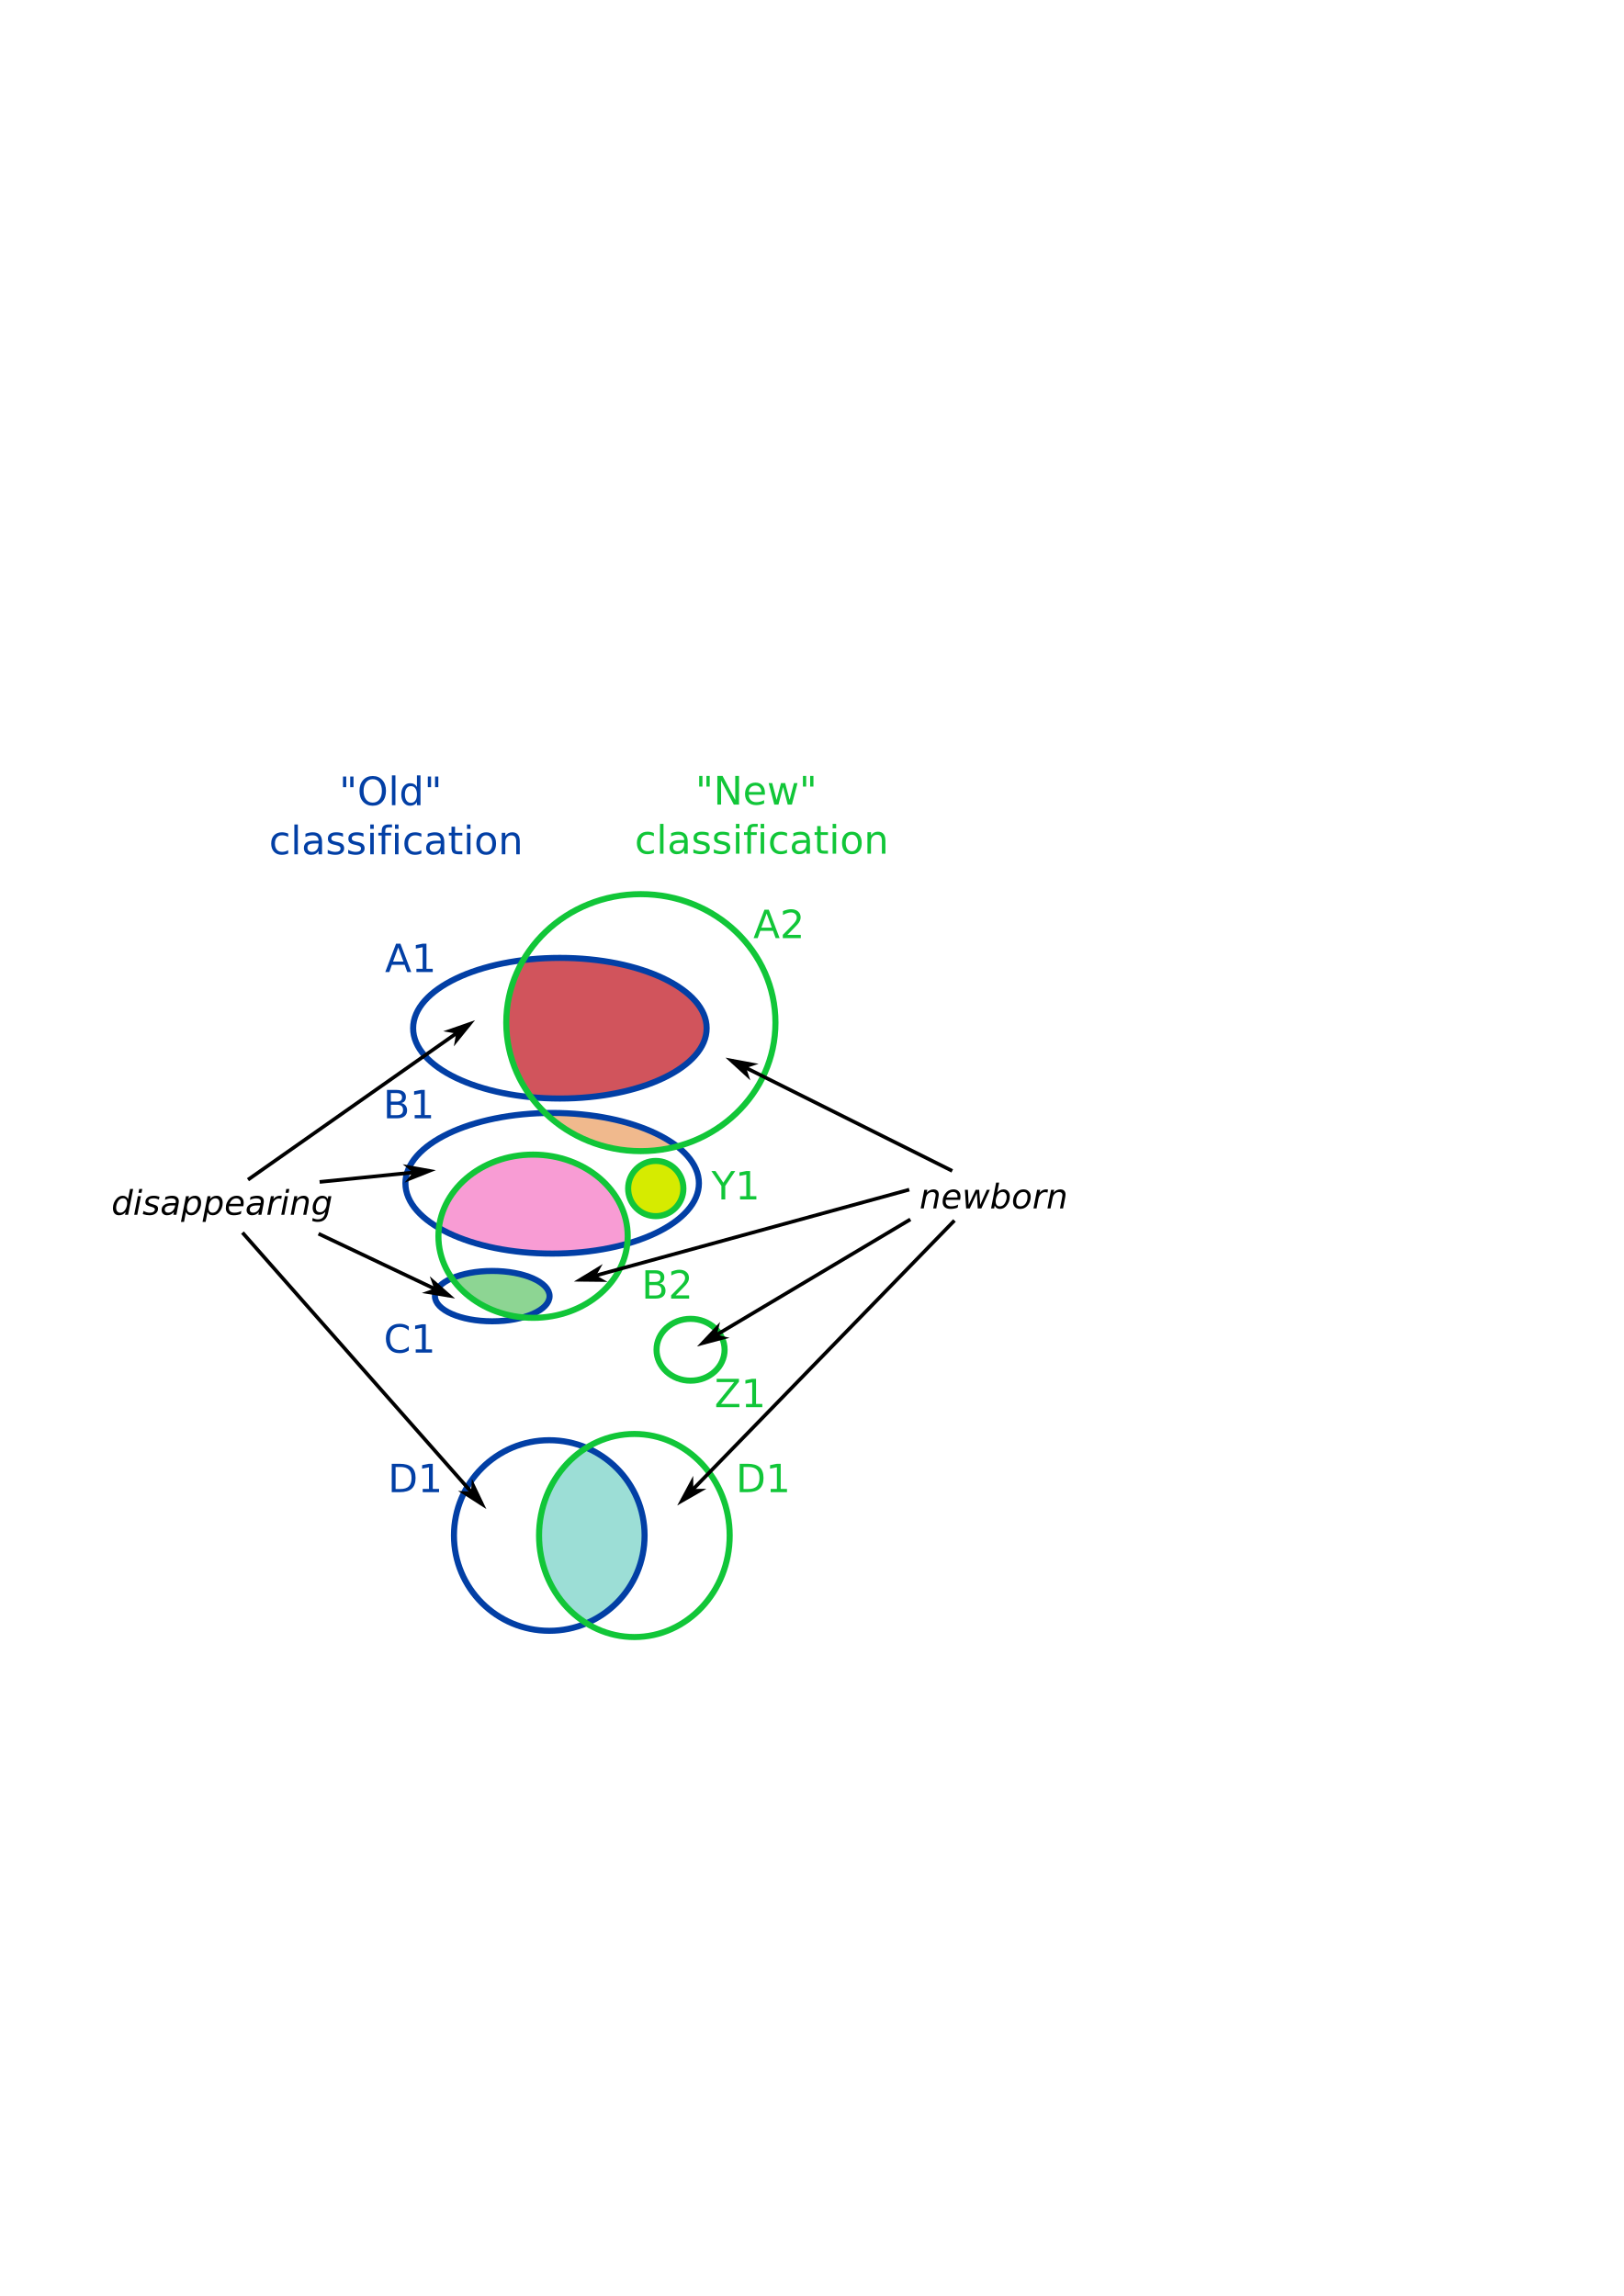
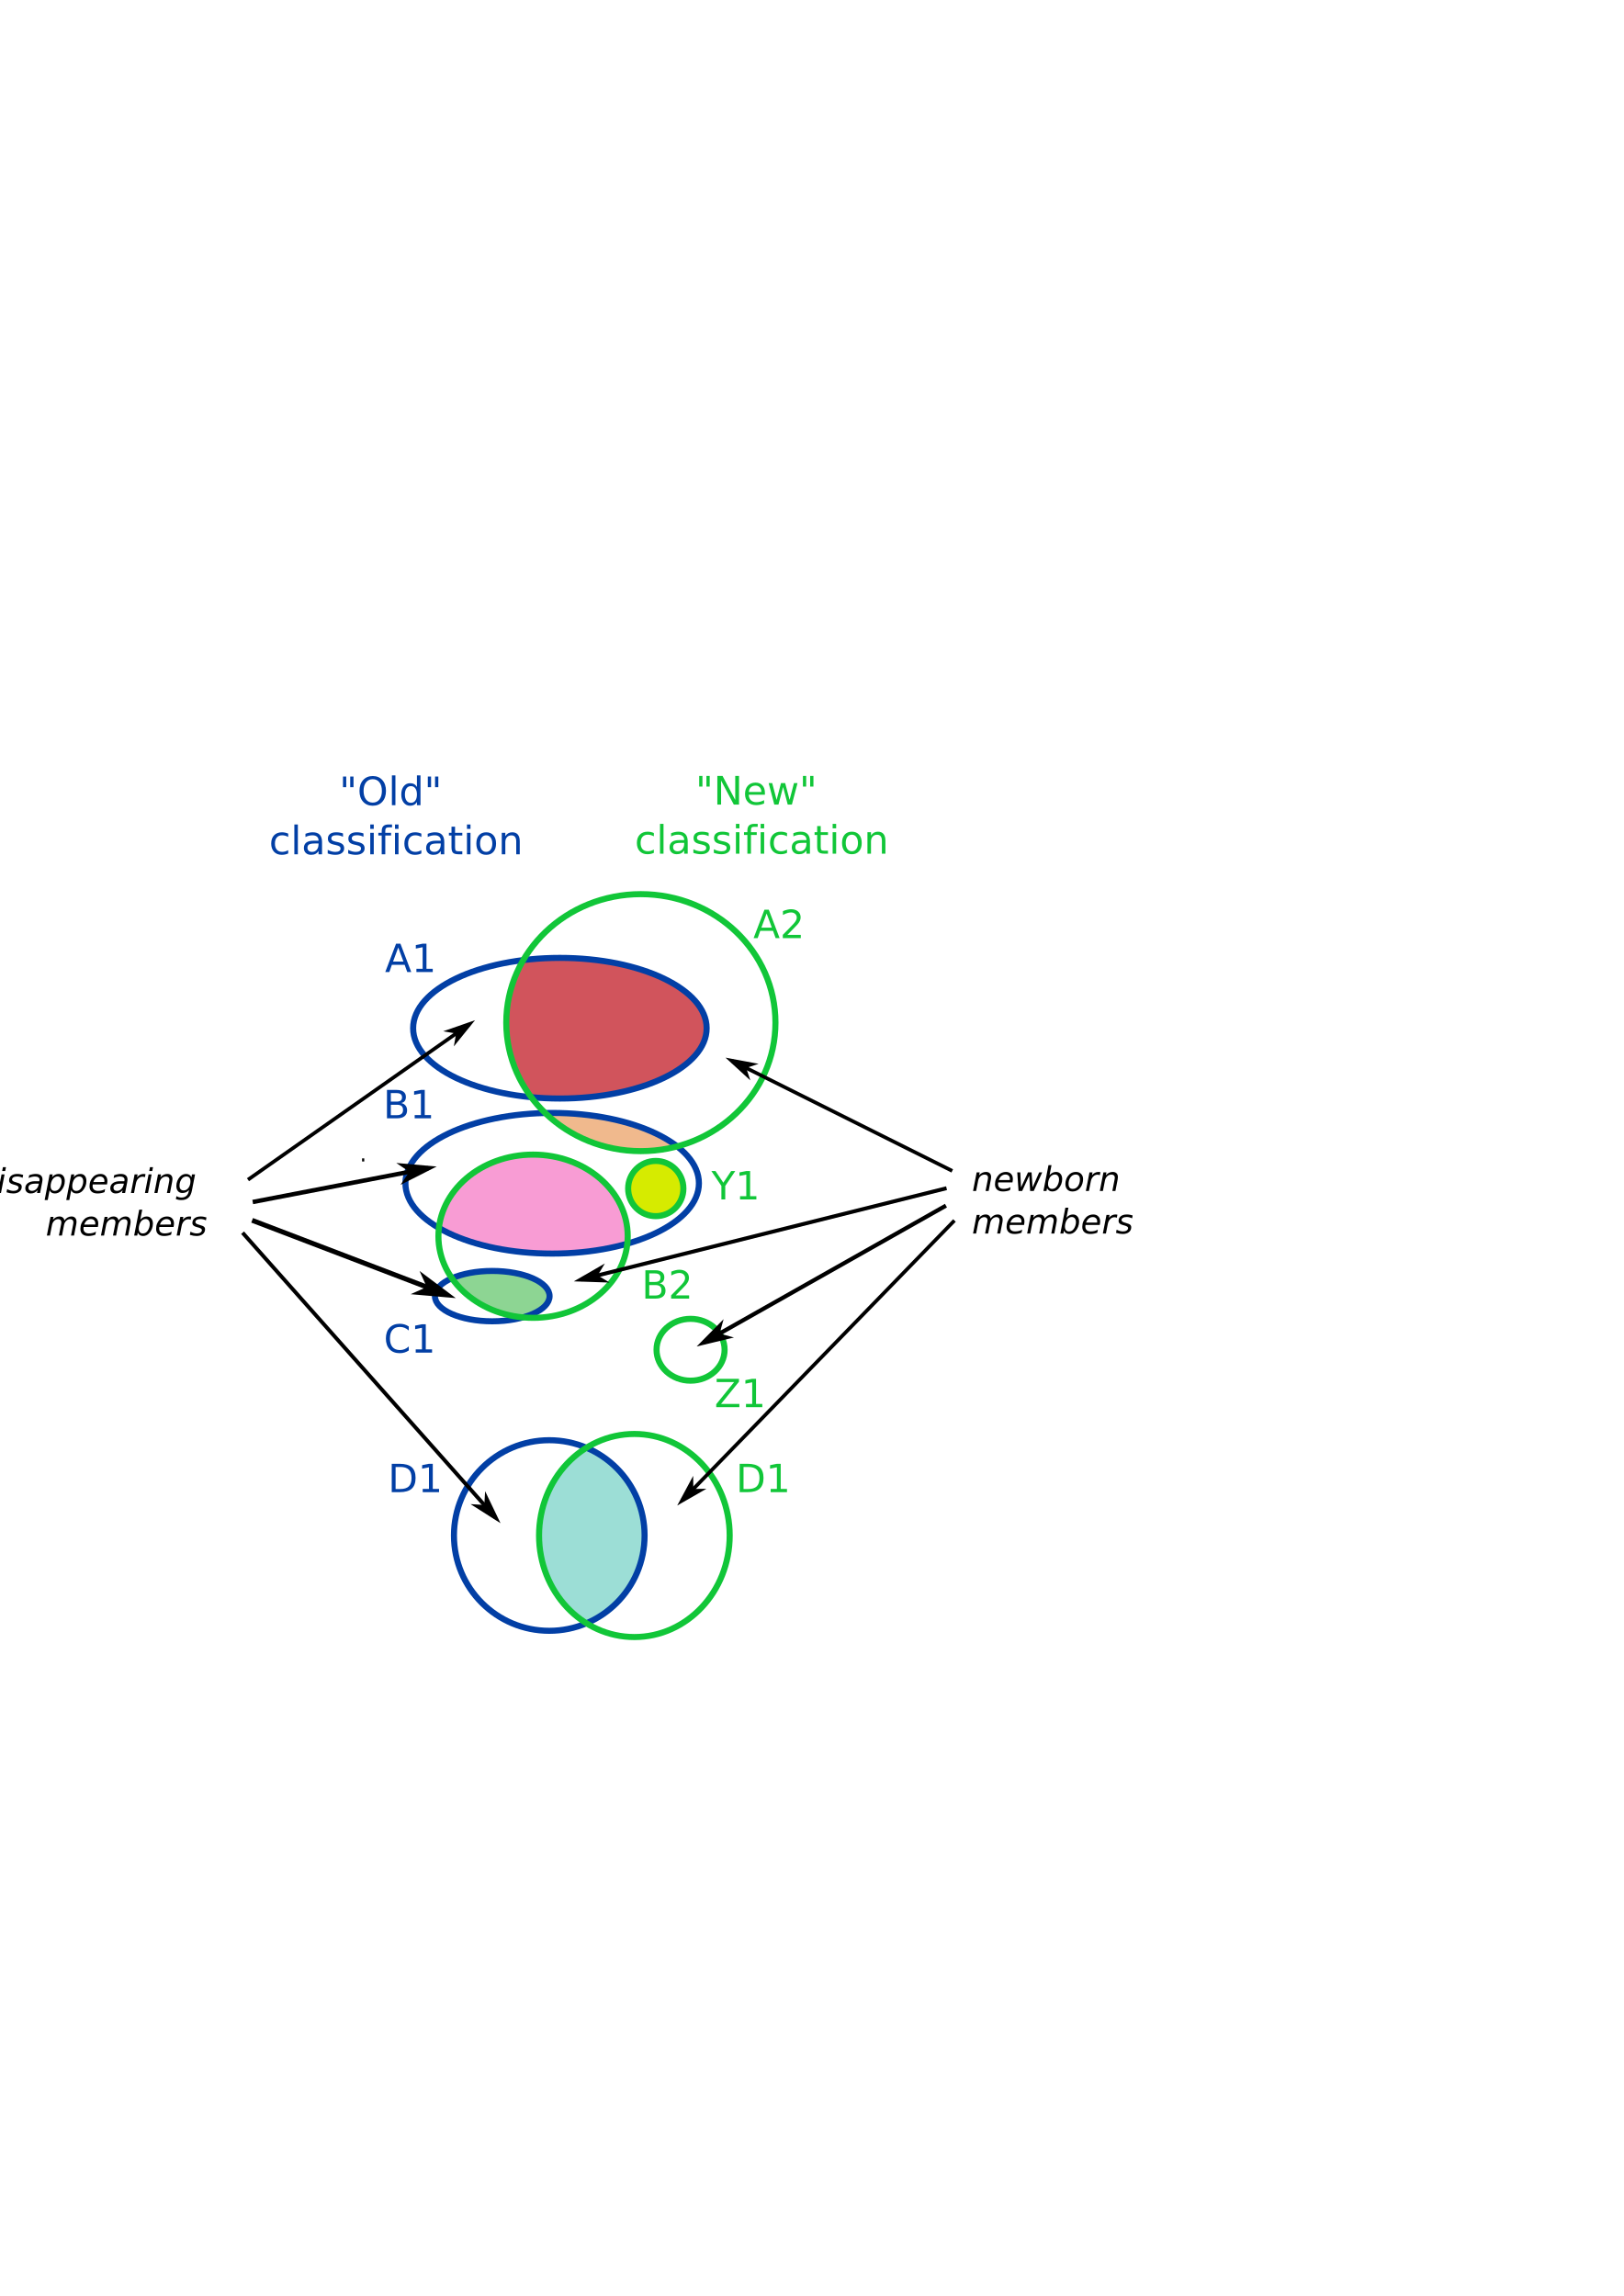
<svg xmlns="http://www.w3.org/2000/svg" width="744.094" height="1052.362" id="svg2" version="1.1">
  <defs id="defs4">
    <marker orient="auto" refY="0.0" refX="0.0" id="Arrow1Mend" style="overflow:visible;">
      <path id="path3810" d="M 0.0,0.0 L 5.0,-5.0 L -12.5,0.0 L 5.0,5.0 L 0.0,0.0 z " style="fill-rule:evenodd;stroke:#000000;stroke-width:1.0pt;marker-start:none;" transform="scale(0.4) rotate(180) translate(10,0)" />
    </marker>
    <marker orient="auto" refY="0.0" refX="0.0" id="Arrow1Lend" style="overflow:visible;">
      <path id="path3804" d="M 0.0,0.0 L 5.0,-5.0 L -12.5,0.0 L 5.0,5.0 L 0.0,0.0 z " style="fill-rule:evenodd;stroke:#000000;stroke-width:1.0pt;marker-start:none;" transform="scale(0.8) rotate(180) translate(12.5,0)" />
    </marker>
    <marker orient="auto" refY="0" refX="0" id="Arrow1Mend-0" style="overflow:visible">
      <path id="path3810-7" d="M 0,0 5,-5 -12.5,0 5,5 0,0 z" style="fill-rule:evenodd;stroke:#000000;stroke-width:1pt;marker-start:none" transform="matrix(-0.4,0,0,-0.4,-4,0)" />
    </marker>
    <marker orient="auto" refY="0" refX="0" id="marker4701" style="overflow:visible">
      <path id="path4703" d="M 0,0 5,-5 -12.5,0 5,5 0,0 z" style="fill-rule:evenodd;stroke:#000000;stroke-width:1pt;marker-start:none" transform="matrix(-0.4,0,0,-0.4,-4,0)" />
    </marker>
    <marker orient="auto" refY="0" refX="0" id="Arrow1Mend-1" style="overflow:visible">
      <path id="path3810-2" d="M 0,0 5,-5 -12.5,0 5,5 0,0 z" style="fill-rule:evenodd;stroke:#000000;stroke-width:1pt;marker-start:none" transform="matrix(-0.4,0,0,-0.4,-4,0)" />
    </marker>
    <marker orient="auto" refY="0" refX="0" id="Arrow1Mend-16" style="overflow:visible">
      <path id="path3810-4" d="M 0,0 5,-5 -12.5,0 5,5 0,0 z" style="fill-rule:evenodd;stroke:#000000;stroke-width:1pt;marker-start:none" transform="matrix(-0.4,0,0,-0.4,-4,0)" />
    </marker>
    <marker orient="auto" refY="0" refX="0" id="Arrow1Mend-2" style="overflow:visible">
      <path id="path3810-1" d="M 0,0 5,-5 -12.5,0 5,5 0,0 z" style="fill-rule:evenodd;stroke:#000000;stroke-width:1pt;marker-start:none" transform="matrix(-0.4,0,0,-0.4,-4,0)" />
    </marker>
    <marker orient="auto" refY="0" refX="0" id="Arrow1Mend-4" style="overflow:visible">
      <path id="path3810-0" d="M 0,0 5,-5 -12.5,0 5,5 0,0 z" style="fill-rule:evenodd;stroke:#000000;stroke-width:1pt;marker-start:none" transform="matrix(-0.4,0,0,-0.4,-4,0)" />
    </marker>
  </defs>
  <g id="layer1">
    <path style="fill:#9cded6;fill-opacity:1;stroke:#9cded6;stroke-opacity:1" d="m 268.982,663.567 c -12.999,8.062 -21.719,23.039 -21.719,40.219 0,17.164 8.709,32.151 21.688,40.219 15.657,-6.64 26.656,-22.14 26.656,-40.219 0,-18.068 -10.982,-33.573 -26.625,-40.219 z" id="path3590-5-4-5" />
    <path style="fill:#8dd593;fill-opacity:1;stroke:#8dd593;stroke-opacity:1" d="m 225.465,582.478 c -7.208,0 -13.754,1.278 -18.5,3.344 6.835,9.803 18.722,16.672 32.562,17.938 7.324,-2.048 12.188,-5.653 12.188,-9.75 0,-6.373 -11.745,-11.531 -26.25,-11.531 z" id="path3596-66" />
    <path style="fill:#f89cd4;fill-opacity:1;stroke:#f89cd4;stroke-opacity:1" d="m 244.291,529.406 c -22.471,0 -40.952,14.748 -43.156,33.625 12.335,7.164 31.014,11.75 51.906,11.75 12.587,0 24.364,-1.678 34.438,-4.562 0.118,-1.125 0.188,-2.255 0.188,-3.406 0,-20.659 -19.419,-37.406 -43.375,-37.406 z" id="path3590-3" />
    <path style="fill:#f0b98d;fill-opacity:1;stroke:#f0b98d;stroke-opacity:1" d="m 253.455,510.264 c -1.067,0 -2.133,0.008 -3.188,0.031 11.179,10.784 26.666,17.469 43.812,17.469 5.765,0 11.332,-0.775 16.625,-2.188 -11.844,-9.198 -33.043,-15.312 -57.25,-15.312 z" id="path3590-8" />
    <path style="fill:#d1545c;fill-opacity:1;stroke:none" d="m 256.201,438.746 c -5.792,0 -11.418,0.371 -16.781,1.031 -4.961,8.484 -7.812,18.249 -7.812,28.656 0,12.733 4.274,24.523 11.469,34.156 4.243,0.402 8.635,0.625 13.125,0.625 37.142,0 67.25,-14.417 67.25,-32.219 0,-17.802 -30.108,-32.25 -67.25,-32.25 z" id="path3590-5-3" />
    <path style="fill:none;stroke:#023fa5;stroke-width:5;stroke-miterlimit:4;stroke-opacity:1;stroke-dasharray:none;stroke-dashoffset:0" id="path3590" d="m 365.714,525.934 a 120.714,57.857 0 1 1 -241.429,0 120.714,57.857 0 1 1 241.429,0 z" transform="matrix(0.5571143,0,0,0.5571143,116.5506,249.3349)" />
    <path style="fill:none;stroke:#023fa5;stroke-width:5;stroke-miterlimit:4;stroke-opacity:1;stroke-dasharray:none;stroke-dashoffset:0" id="path3626" d="m 548.571,773.076 a 47.143,20.714 0 1 1 -94.286,0 47.143,20.714 0 1 1 94.286,0 z" transform="matrix(0.5571143,0,0,0.5571143,-53.76717,163.3801)" />
    <path style="fill:none;stroke:#11c638;stroke-width:5;stroke-miterlimit:4;stroke-opacity:1;stroke-dasharray:none;stroke-dashoffset:0" id="path3596" d="m 498.571,730.934 a 77.857,67.143 0 1 1 -155.714,0 77.857,67.143 0 1 1 155.714,0 z" transform="matrix(0.5571143,0,0,0.5571143,9.903031,159.4007)" />
    <text xml:space="preserve" style="font-size:7.8px;font-style:normal;font-weight:normal;fill:#0000ff;fill-opacity:1;stroke:none;font-family:Bitstream Vera Sans" x="175.591" y="512.565" id="text3598-8">
      <tspan id="tspan3600-2" x="175.591" y="512.565" style="font-size:17.828px;fill:#023fa5;fill-opacity:1">B1</tspan>
    </text>
    <text xml:space="preserve" style="font-size:7.8px;font-style:normal;font-weight:normal;fill:#0000ff;fill-opacity:1;stroke:none;font-family:Bitstream Vera Sans" x="175.844" y="619.977" id="text3598-85">
      <tspan id="tspan3600-0" x="175.844" y="619.977" style="font-size:17.828px;fill:#023fa5;fill-opacity:1">C1</tspan>
    </text>
    <text xml:space="preserve" style="font-size:7.8px;font-style:normal;font-weight:normal;fill:#008000;fill-opacity:1;stroke:none;font-family:Bitstream Vera Sans" x="294.017" y="595.208" id="text3598-3-1">
      <tspan id="tspan3600-5-3" x="294.017" y="595.208" style="font-size:17.828px;fill:#11c638;fill-opacity:1">B2</tspan>
    </text>
    <path style="fill:none;stroke:#023fa5;stroke-width:5;stroke-miterlimit:4;stroke-opacity:1;stroke-dasharray:none;stroke-dashoffset:0;fill-opacity:1" id="path3590-5" d="m 365.714,525.934 a 120.714,57.857 0 1 1 -241.429,0 120.714,57.857 0 1 1 241.429,0 z" transform="matrix(0.5571143,0,0,0.5571143,120.0873,178.2689)" />
    <text xml:space="preserve" style="font-size:7.8px;font-style:normal;font-weight:normal;fill:#0000ff;fill-opacity:1;stroke:none;font-family:Bitstream Vera Sans" x="176.414" y="445.539" id="text3598-8-1">
      <tspan id="tspan3600-2-8" x="176.414" y="445.539" style="font-size:17.828px;fill:#023fa5;fill-opacity:1">A1</tspan>
    </text>
    <path style="fill:none;stroke:#11c638;stroke-width:5;stroke-miterlimit:4;stroke-opacity:1;stroke-dasharray:none;stroke-dashoffset:0" id="path3596-6" d="m 531.429,730.934 a 110.714,105.714 0 1 1 -221.429,0 110.714,105.714 0 1 1 221.429,0 z" transform="matrix(0.5571143,0,0,0.5571143,59.30028,61.50781)" />
    <text xml:space="preserve" style="font-size:7.8px;font-style:normal;font-weight:normal;fill:#008000;fill-opacity:1;stroke:none;font-family:Bitstream Vera Sans" x="345.221" y="429.972" id="text3598-3-1-8">
      <tspan id="tspan3600-5-3-1" x="345.221" y="429.972" style="font-size:17.828px;fill:#11c638;fill-opacity:1">A2</tspan>
    </text>
-     <text xml:space="preserve" style="font-size:7.8px;font-style:normal;font-weight:normal;fill:#000000;fill-opacity:1;stroke:none;font-family:Bitstream Vera Sans" x="421.372" y="553.88" id="text3792">
-       <tspan x="421.372" y="553.88" style="font-size:15.599px;font-style:italic;-inkscape-font-specification:Bitstream Charter Italic" id="tspan4624">newborn</tspan>
+     <text xml:space="preserve" style="font-size:7.8px;font-style:normal;font-weight:normal;fill:#000000;fill-opacity:1;stroke:none;font-family:Bitstream Vera Sans" x="445.372" y="545.88" id="text3792">
+       <tspan x="445.372" y="545.88" style="font-size:15.599px;font-style:italic;-inkscape-font-specification:Bitstream Charter Italic" id="tspan4624">newborn</tspan>
+       <tspan x="445.372" y="565.379" style="font-size:15.599px;font-style:italic;-inkscape-font-specification:Bitstream Charter Italic" id="tspan3089">members</tspan>
    </text>
    <path style="fill:none;stroke:#000000;stroke-width:1.671;stroke-linecap:butt;stroke-linejoin:miter;stroke-miterlimit:4;stroke-opacity:1;stroke-dasharray:none;marker-end:url(#Arrow1Mend);display:inline" d="M 436.386,536.679 335.417,486.231" id="path3796" />
-     <path style="fill:none;stroke:#000000;stroke-width:1.671;stroke-linecap:butt;stroke-linejoin:miter;stroke-miterlimit:4;stroke-opacity:1;stroke-dasharray:none;marker-end:url(#Arrow1Mend);display:inline" d="M 416.688,545.266 266.176,586.511" id="path4434" />
+     <path style="fill:none;stroke:#000000;stroke-width:1.776;stroke-linecap:butt;stroke-linejoin:miter;stroke-miterlimit:4;stroke-opacity:1;stroke-dasharray:none;marker-end:url(#Arrow1Mend);display:inline" d="m 433.779,544.603 -167.417,41.853" id="path4434" />
    <path style="fill:none;stroke:#000000;stroke-width:1.671;stroke-linecap:butt;stroke-linejoin:miter;stroke-miterlimit:4;stroke-opacity:1;stroke-dasharray:none;marker-end:url(#Arrow1Mend-16);display:inline" d="M 113.642,540.72 215,469.505" id="path3796-9" />
-     <path style="fill:none;stroke:#000000;stroke-width:1.671;stroke-linecap:butt;stroke-linejoin:miter;stroke-miterlimit:4;stroke-opacity:1;stroke-dasharray:none;marker-end:url(#Arrow1Mend);display:inline" d="m 145.967,565.469 59.599,28.284" id="path4434-5" />
-     <text xml:space="preserve" style="font-size:7.8px;font-style:normal;font-weight:normal;fill:#000000;fill-opacity:1;stroke:none;font-family:Bitstream Vera Sans" x="51.047" y="556.796" id="text3792-7">
-       <tspan x="51.047" y="556.796" style="font-size:15.599px;font-style:italic;-inkscape-font-specification:Bitstream Charter Italic" id="tspan4751">disappearing</tspan>
+     <path style="fill:none;stroke:#000000;stroke-width:2.244;stroke-linecap:butt;stroke-linejoin:miter;stroke-miterlimit:4;stroke-opacity:1;stroke-dasharray:none;marker-end:url(#Arrow1Mend);display:inline" d="m 115.539,559.327 89.198,34.079" id="path4434-5" />
+     <text xml:space="preserve" style="font-size:7.8px;font-style:normal;font-weight:normal;fill:#000000;fill-opacity:1;stroke:none;font-family:Bitstream Vera Sans" x="107.352" y="546.796" id="text3792-7">
+       <tspan x="107.352" y="546.796" style="font-size:15.599px;font-style:italic;text-align:end;text-anchor:end;-inkscape-font-specification:Bitstream Charter Italic" id="tspan4751">disappearing</tspan>
+       <tspan x="107.352" y="566.295" style="font-size:15.599px;font-style:italic;text-align:end;text-anchor:end;-inkscape-font-specification:Bitstream Charter Italic" id="tspan3087">members</tspan>
    </text>
-     <path style="fill:none;stroke:#000000;stroke-width:1.671;stroke-linecap:butt;stroke-linejoin:miter;stroke-miterlimit:4;stroke-opacity:1;stroke-dasharray:none;marker-end:url(#Arrow1Mend);display:inline" d="m 146.472,541.73 50.003,-5.051" id="path4434-5-6" />
+     <path style="fill:none;stroke:#000000;stroke-width:2.013;stroke-linecap:butt;stroke-linejoin:miter;stroke-miterlimit:4;stroke-opacity:1;stroke-dasharray:none;marker-end:url(#Arrow1Mend);display:inline" d="m 115.814,550.935 80.424,-15.513" id="path4434-5-6" />
    <path style="fill:none;stroke:#11c638;stroke-width:5;stroke-miterlimit:4;stroke-opacity:1;stroke-dasharray:none;stroke-dashoffset:0" id="path3596-4" d="m 448.709,730.934 a 27.994,25.44 0 1 1 -55.989,0 27.994,25.44 0 1 1 55.989,0 z" transform="matrix(0.5571143,0,0,0.5571143,82.07898,211.4404)" />
    <text xml:space="preserve" style="font-size:7.8px;font-style:normal;font-weight:normal;fill:#008000;fill-opacity:1;stroke:none;font-family:Bitstream Vera Sans" x="327.429" y="644.968" id="text3598-3-1-6">
      <tspan id="tspan3600-5-3-0" x="327.429" y="644.968" style="font-size:17.828px;fill:#11c638;fill-opacity:1">Z1</tspan>
    </text>
-     <path style="fill:none;stroke:#000000;stroke-width:1.671;stroke-linecap:butt;stroke-linejoin:miter;stroke-miterlimit:4;stroke-opacity:1;stroke-dasharray:none;marker-end:url(#Arrow1Mend);display:inline" d="m 417.193,558.903 -94.954,56.569" id="path4434-1" />
+     <path style="fill:none;stroke:#000000;stroke-width:1.903;stroke-linecap:butt;stroke-linejoin:miter;stroke-miterlimit:4;stroke-opacity:1;stroke-dasharray:none;marker-end:url(#Arrow1Mend);display:inline" d="M 433.506,552.59 322.526,615.308" id="path4434-1" />
    <text xml:space="preserve" style="font-size:7.8px;font-style:normal;font-weight:normal;fill:#0000ff;fill-opacity:1;stroke:none;font-family:Bitstream Vera Sans" x="187.703" y="369.056" id="text3598-8-1-5">
      <tspan x="187.703" y="369.056" style="font-size:18px;text-align:center;text-anchor:middle;fill:#023fa5;fill-opacity:1" id="tspan5303">"Old"</tspan>
      <tspan x="187.703" y="391.556" style="font-size:18px;text-align:center;text-anchor:middle;fill:#023fa5;fill-opacity:1" id="tspan5307">classification</tspan>
    </text>
    <text xml:space="preserve" style="font-size:7.8px;font-style:normal;font-weight:normal;fill:#008000;fill-opacity:1;stroke:none;font-family:Bitstream Vera Sans" x="355.277" y="368.779" id="text3598-8-1-5-5">
      <tspan x="355.277" y="368.779" style="font-size:18px;text-align:center;text-anchor:middle;fill:#11c638;fill-opacity:1" id="tspan5303-1">"New"</tspan>
      <tspan x="355.277" y="391.279" style="font-size:18px;text-align:center;text-anchor:middle;fill:#11c638;fill-opacity:1" id="tspan5307-2">classification</tspan>
    </text>
    <path style="fill:none;stroke:#023fa5;stroke-width:5;stroke-miterlimit:4;stroke-opacity:1;stroke-dasharray:none;stroke-dashoffset:0" id="path3590-5-4" d="m 323.404,525.934 a 78.404,78.404 0 1 1 -156.809,0 78.404,78.404 0 1 1 156.809,0 z" transform="matrix(0.5571143,0,0,0.5571143,115.2199,410.7856)" />
    <path style="fill:none;stroke:#11c638;stroke-width:5;stroke-miterlimit:4;stroke-opacity:1;stroke-dasharray:none;stroke-dashoffset:0" id="path3590-5-4-1" d="m 323.404,525.934 a 78.404,83.533 0 1 1 -156.809,0 78.404,83.533 0 1 1 156.809,0 z" transform="matrix(0.5571143,0,0,0.5571143,154.2199,410.7856)" />
    <text xml:space="preserve" style="font-size:7.8px;font-style:normal;font-weight:normal;fill:#0000ff;fill-opacity:1;stroke:none;font-family:Bitstream Vera Sans" x="177.775" y="683.923" id="text3598-85-8">
      <tspan id="tspan3600-0-7" x="177.775" y="683.923" style="font-size:17.828px;fill:#023fa5;fill-opacity:1">D1</tspan>
    </text>
    <text xml:space="preserve" style="font-size:7.8px;font-style:normal;font-weight:normal;fill:#008000;fill-opacity:1;stroke:none;font-family:Bitstream Vera Sans" x="337.223" y="683.923" id="text3598-3-1-7">
      <tspan id="tspan3600-5-3-9" x="337.223" y="683.923" style="font-size:17.828px;fill:#11c638;fill-opacity:1">D1</tspan>
    </text>
    <flowRoot xml:space="preserve" id="flowRoot5488" style="fill:black;stroke:none;stroke-opacity:1;stroke-width:1px;stroke-linejoin:miter;stroke-linecap:butt;fill-opacity:1;font-family:Bitstream Vera Sans;font-style:normal;font-weight:normal;font-size:14">
      <flowRegion id="flowRegion5490">
        <rect id="rect5492" width="226.779" height="32.83" x="153.543" y="648.301" />
      </flowRegion>
      <flowPara id="flowPara5494" />
    </flowRoot>
-     <path style="fill:none;stroke:#000000;stroke-width:1.671;stroke-linecap:butt;stroke-linejoin:miter;stroke-miterlimit:4;stroke-opacity:1;stroke-dasharray:none;marker-end:url(#Arrow1Mend);display:inline" d="M 111.117,564.964 220.718,689.212" id="path4434-5-61" />
+     <path style="fill:none;stroke:#000000;stroke-width:1.762;stroke-linecap:butt;stroke-linejoin:miter;stroke-miterlimit:4;stroke-opacity:1;stroke-dasharray:none;marker-end:url(#Arrow1Mend);display:inline" d="M 111.162,565.009 227.062,695.553" id="path4434-5-61" />
    <path style="fill:none;stroke:#000000;stroke-width:1.671;stroke-linecap:butt;stroke-linejoin:miter;stroke-miterlimit:4;stroke-opacity:1;stroke-dasharray:none;marker-end:url(#Arrow1Mend);display:inline" d="M 437.396,559.408 312.642,687.697" id="path4434-1-7" />
    <path style="fill:#d6eb00;stroke:#11c638;stroke-width:5;stroke-miterlimit:4;stroke-opacity:1;stroke-dasharray:none;stroke-dashoffset:0;fill-opacity:1" id="path3596-4-2" d="m 443.434,730.934 a 22.72,22.72 0 1 1 -45.44,0 22.72,22.72 0 1 1 45.44,0 z" transform="matrix(0.5571143,0,0,0.5571143,66.13445,137.547)" />
    <text xml:space="preserve" style="font-size:7.8px;font-style:normal;font-weight:normal;fill:#008000;fill-opacity:1;stroke:none;font-family:Bitstream Vera Sans" x="326.031" y="549.743" id="text3598-3-1-6-1">
      <tspan id="tspan3600-5-3-0-0" x="326.031" y="549.743" style="font-size:17.828px;fill:#11c638;fill-opacity:1">Y1</tspan>
    </text>
    <rect style="fill:none;stroke:none" id="rect5640" width="477.857" height="430.714" x="32.857" y="337.362" />
+     <path style="fill:none;stroke:#000000;stroke-width:1px;stroke-linecap:butt;stroke-linejoin:miter;stroke-opacity:1" d="m 166.429,532.362 0,-1.429" id="path3091" />
  </g>
</svg>
